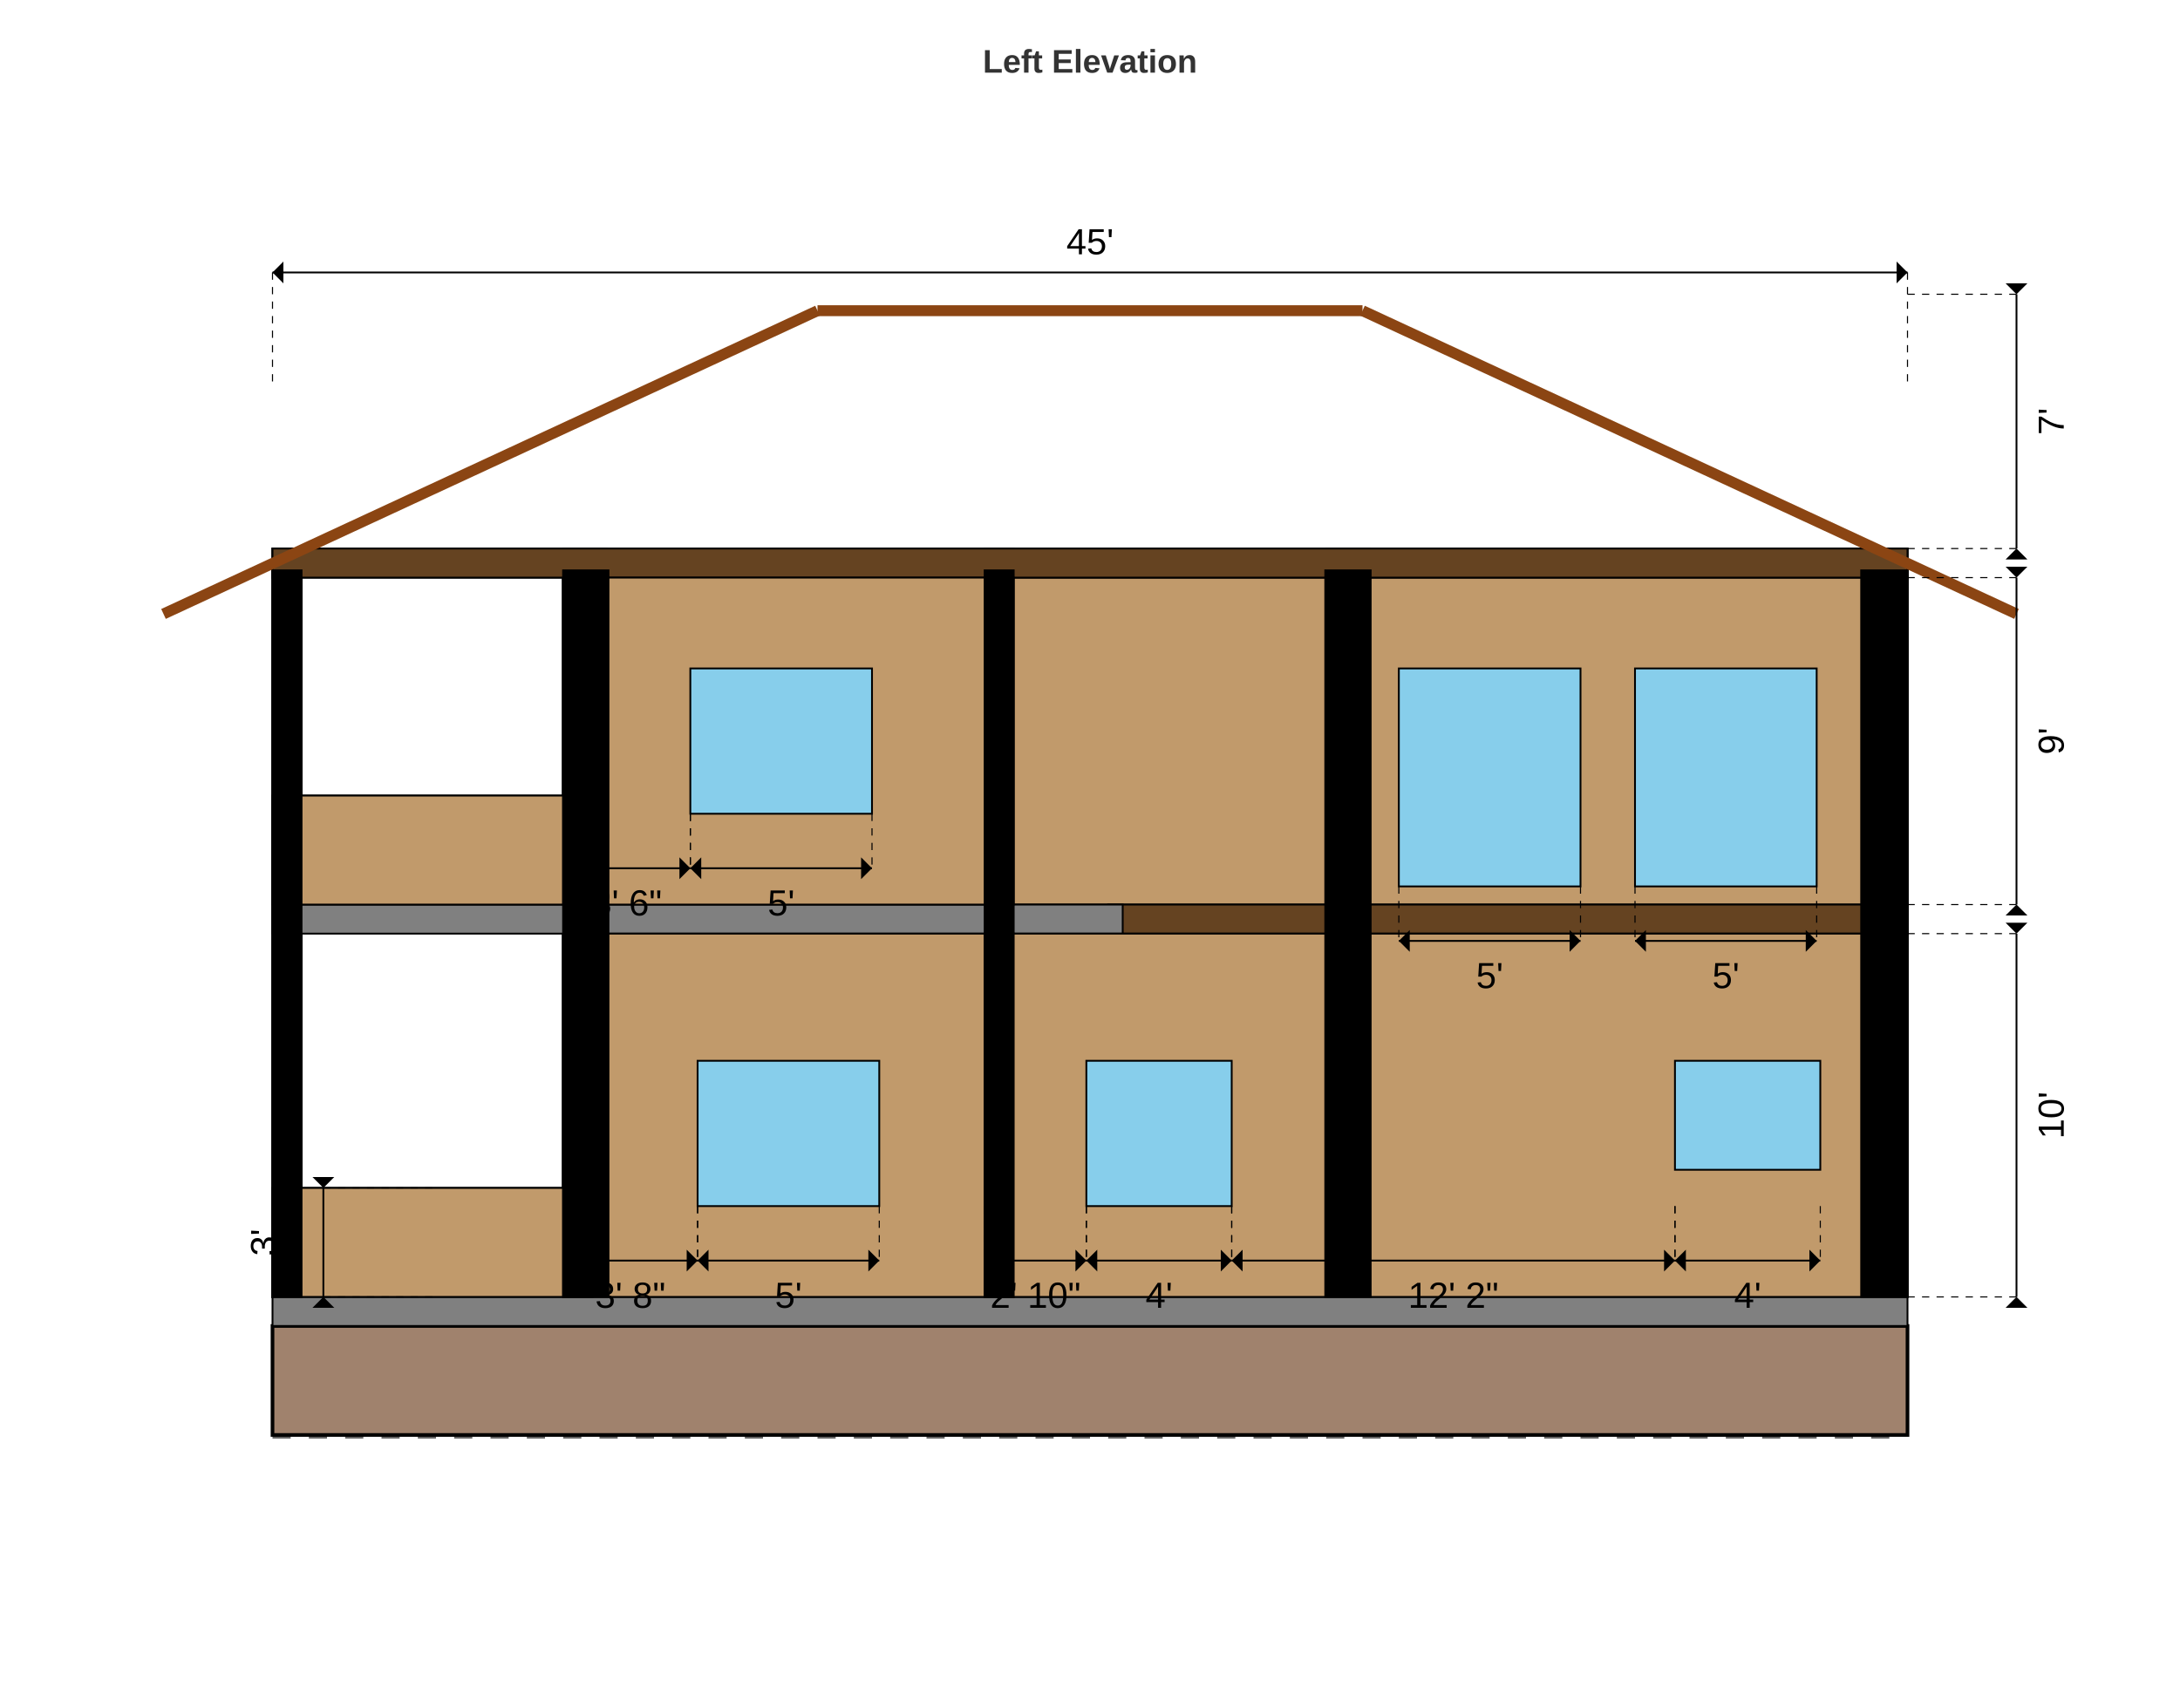
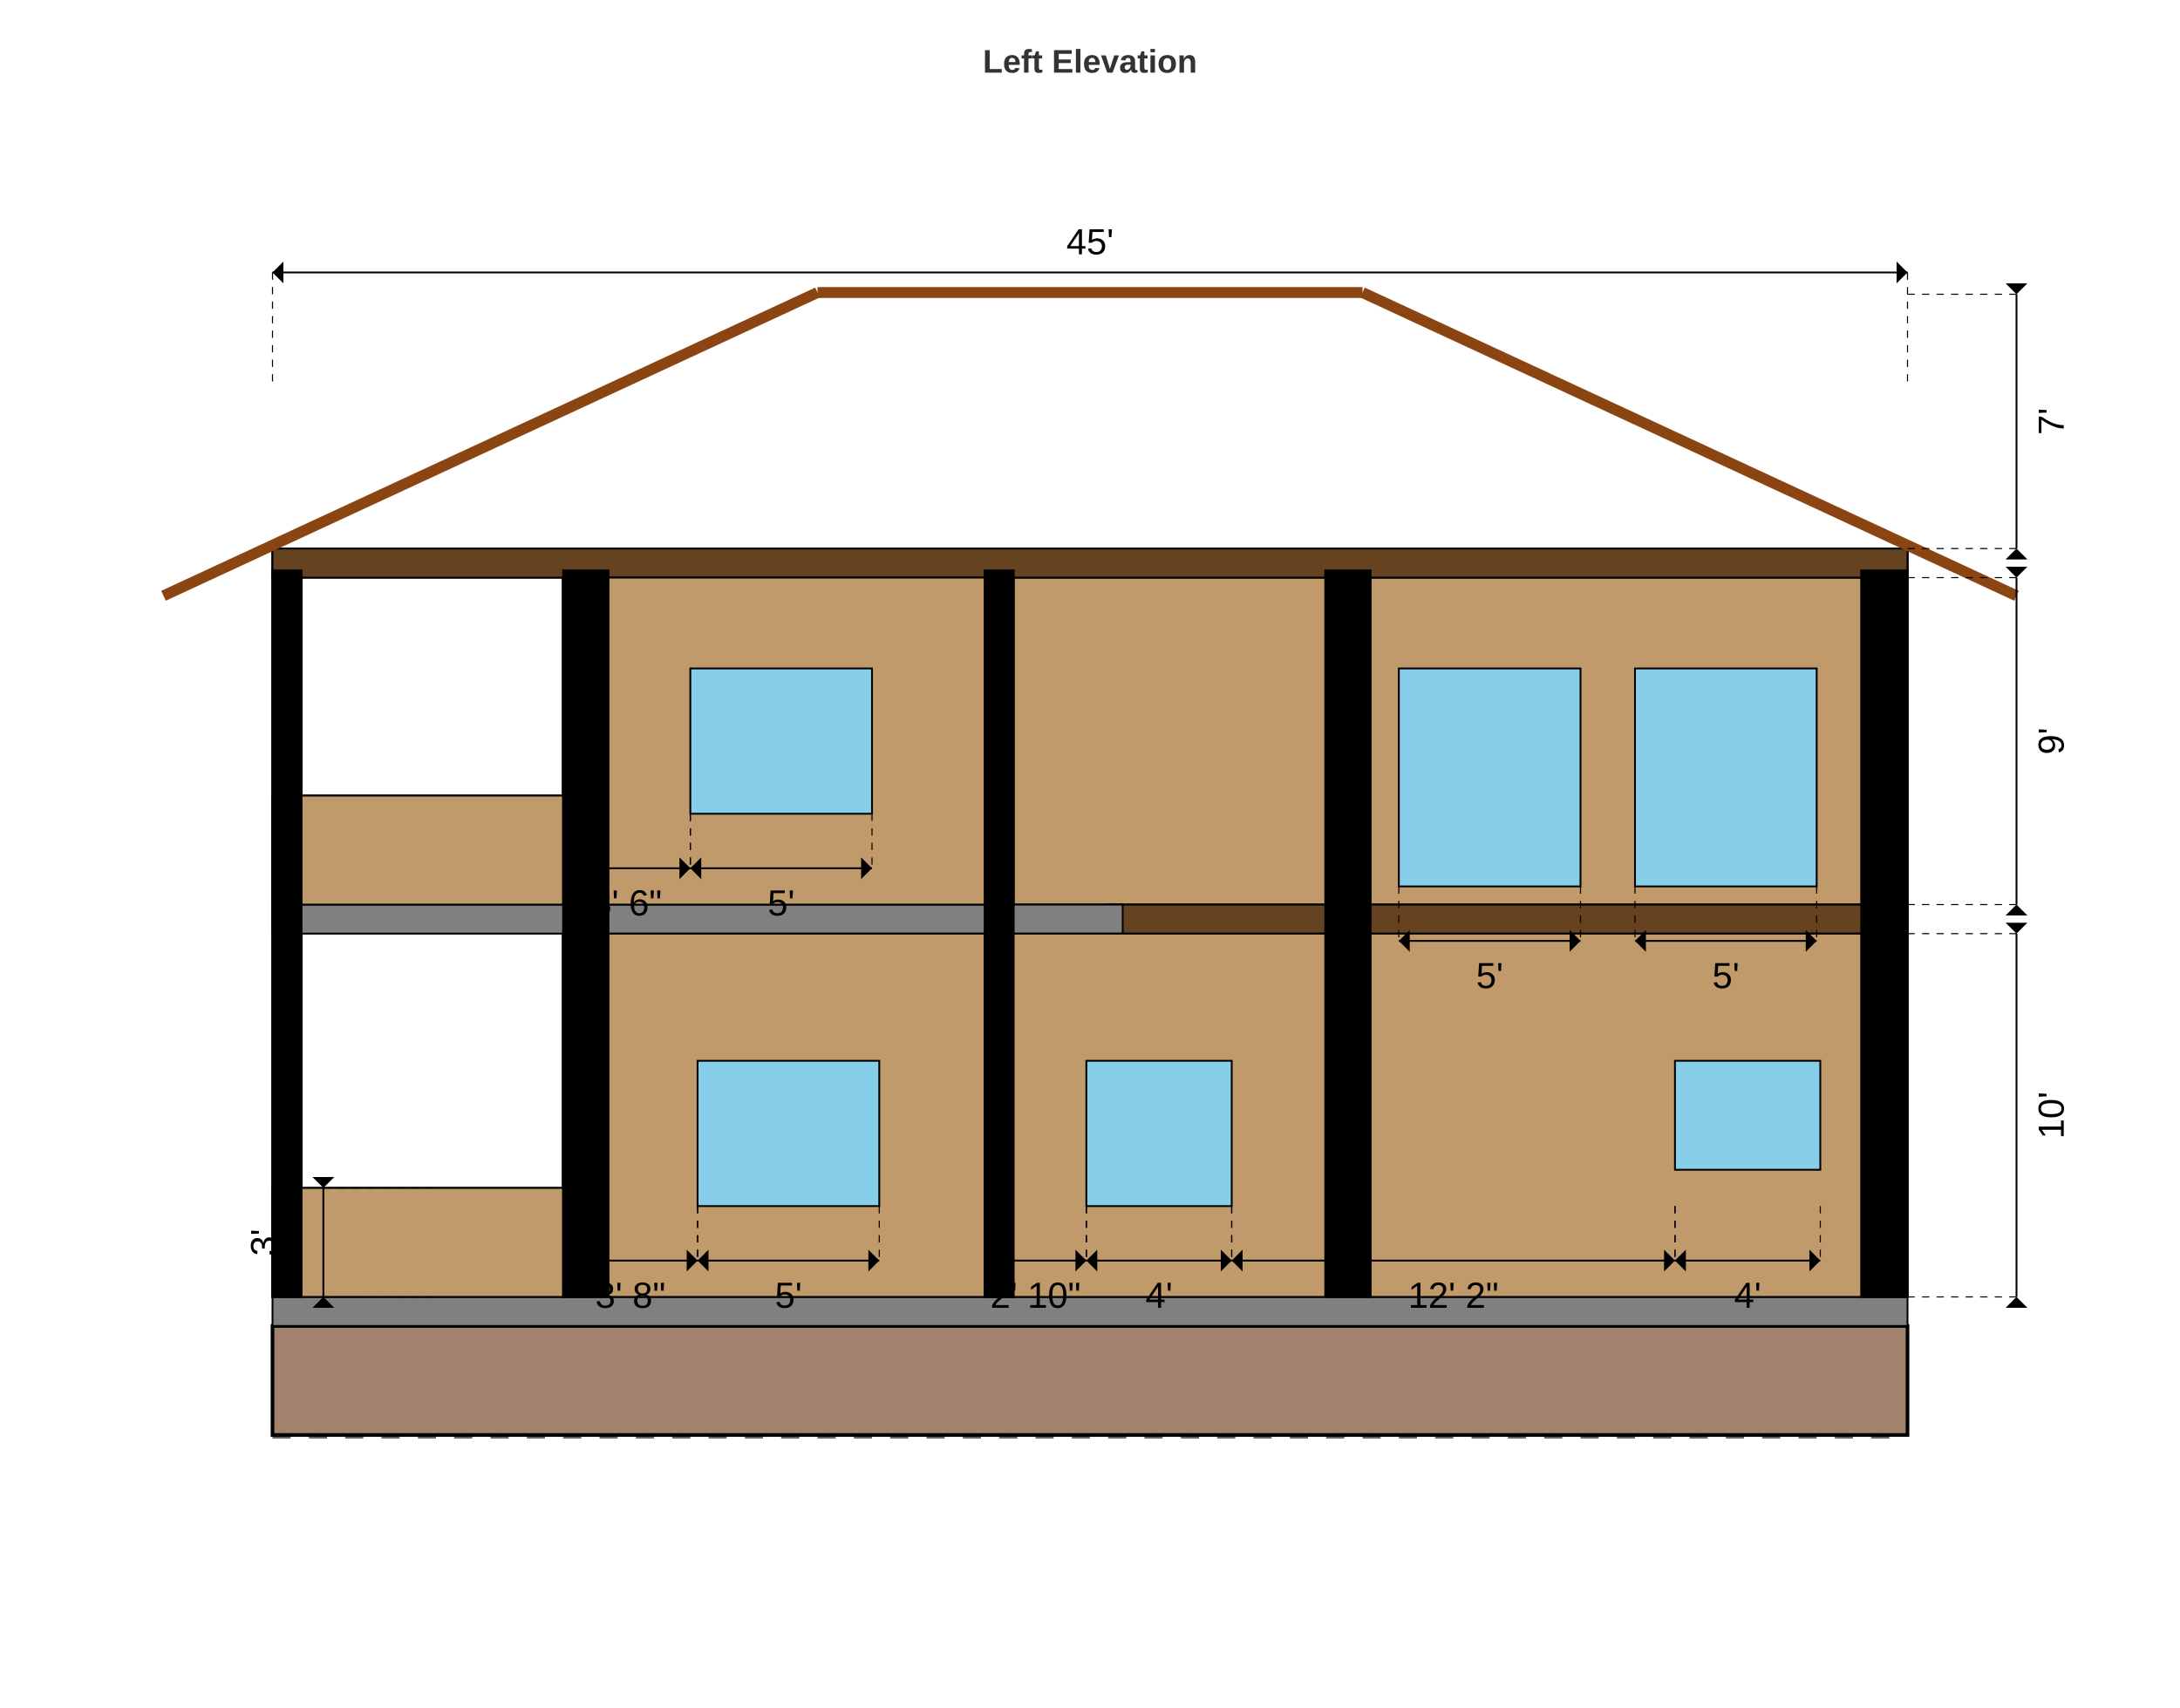
<svg xmlns="http://www.w3.org/2000/svg" width="1200.0" height="940.0" viewBox="0 0 1200.0 940.0">
  <defs>
    <style>
        text { font-family: Arial, sans-serif; }
    </style>
  </defs>
  <g transform="translate(150, 210) scale(2.0, 2.0)">
    <line x1="0" y1="290.0" x2="450" y2="290.0" stroke="#666" stroke-width="2" stroke-dasharray="5,5" />
    <rect x="0" y="260.0" width="450" height="30.0" fill="#A0826D" stroke="#000" stroke-width="1" />
    <rect x="300" y="54.0" width="150" height="90.0" fill="#C19A6B" stroke="#000" stroke-width="0.5" />
    <rect x="310" y="79.0" width="50" height="60.0" fill="#87CEEB" stroke="#000" stroke-width="0.5" />
    <rect x="375" y="79.0" width="50" height="60.0" fill="#87CEEB" stroke="#000" stroke-width="0.5" />
    <rect x="330" y="144.0" width="120" height="8.0" fill="#654321" stroke="#000" stroke-width="0.5" />
    <rect x="0" y="46.0" width="450" height="8.0" fill="#654321" stroke="#000" stroke-width="0.5" />
    <rect x="0" y="222.0" width="88" height="30.0" fill="#C19A6B" stroke="#000" stroke-width="0.5" />
    <rect x="196" y="152.0" width="254" height="100.0" fill="#C19A6B" stroke="#000" stroke-width="0.5" />
    <rect x="214" y="187.0" width="20" height="20.0" fill="#87CEEB" stroke="#000" stroke-width="0.5" />
    <rect x="254" y="187.0" width="20" height="20.0" fill="#87CEEB" stroke="#000" stroke-width="0.5" />
    <rect x="310" y="187.0" width="60" height="30.0" fill="#87CEEB" stroke="#000" stroke-width="0.5" />
    <rect x="80" y="152.0" width="124" height="100.0" fill="#C19A6B" stroke="#000" stroke-width="0.5" />
    <rect x="115" y="187.0" width="50" height="40.0" fill="#87CEEB" stroke="#000" stroke-width="0.5" />
    <rect x="0" y="114.0" width="88" height="30.0" fill="#C19A6B" stroke="#000" stroke-width="0.5" />
    <rect x="80" y="54.0" width="124" height="90.0" fill="#C19A6B" stroke="#000" stroke-width="0.5" />
    <rect x="115" y="79.0" width="50" height="40.0" fill="#87CEEB" stroke="#000" stroke-width="0.5" />
    <rect x="196" y="54.0" width="104" height="90.0" fill="#C19A6B" stroke="#000" stroke-width="0.5" />
    <rect x="214" y="79.0" width="20" height="20.0" fill="#87CEEB" stroke="#000" stroke-width="0.5" />
    <rect x="262" y="79.0" width="20" height="20.0" fill="#87CEEB" stroke="#000" stroke-width="0.5" />
    <rect x="79.975" y="52.0" width="12.5" height="200.0" fill="#000" stroke="#000" stroke-width="0.5" />
    <rect x="289.75" y="52.0" width="12.5" height="200.0" fill="#000" stroke="#000" stroke-width="0.5" />
    <rect x="437.25" y="52.0" width="12.5" height="200.0" fill="#000" stroke="#000" stroke-width="0.5" />
    <rect x="0.0" y="52.0" width="8" height="200.0" fill="#000" stroke="#000" stroke-width="0.5" />
    <rect x="196.0" y="52.0" width="8" height="200.0" fill="#000" stroke="#000" stroke-width="0.5" />
    <rect x="196" y="152.0" width="104" height="100.0" fill="#C19A6B" stroke="#000" stroke-width="0.5" />
    <rect x="228" y="187.0" width="30" height="65.0" fill="#D2691E" stroke="#000" stroke-width="0.5" />
    <rect x="196" y="54.0" width="104" height="90.0" fill="#C19A6B" stroke="#000" stroke-width="0.5" />
-     <rect x="209" y="79.0" width="30" height="65.0" fill="#D2691E" stroke="#000" stroke-width="0.5" />
-     <rect x="257" y="79.0" width="30" height="65.0" fill="#D2691E" stroke="#000" stroke-width="0.5" />
    <rect x="292.0" y="52.0" width="8" height="200.0" fill="#000" stroke="#000" stroke-width="0.5" />
    <rect x="442.0" y="52.0" width="8" height="200.0" fill="#000" stroke="#000" stroke-width="0.5" />
    <rect x="0.0" y="52.0" width="8" height="200.0" fill="#000" stroke="#000" stroke-width="0.5" />
    <rect x="80" y="152.0" width="124" height="100.0" fill="#C19A6B" stroke="#000" stroke-width="0.5" />
    <rect x="80" y="54.0" width="124" height="90.0" fill="#C19A6B" stroke="#000" stroke-width="0.5" />
    <rect x="79.975" y="52.0" width="12.5" height="200.0" fill="#000" stroke="#000" stroke-width="0.5" />
    <rect x="191.25" y="52.0" width="12.5" height="200.0" fill="#000" stroke="#000" stroke-width="0.5" />
    <rect x="0.0" y="52.0" width="8" height="200.0" fill="#000" stroke="#000" stroke-width="0.5" />
    <rect x="442.0" y="52.0" width="8" height="200.0" fill="#000" stroke="#000" stroke-width="0.5" />
    <rect x="234" y="144.0" width="100" height="8.0" fill="#808080" stroke="#000" stroke-width="0.5" />
    <rect x="292.0" y="52.0" width="8" height="200.0" fill="#000" stroke="#000" stroke-width="0.5" />
    <rect x="442" y="144.0" width="8" height="8.0" fill="#654321" stroke="#000" stroke-width="0.5" />
    <g class="staircase-elevation">
      <line x1="230.0" y1="252.0" x2="230.0" y2="247.0" stroke="#000" stroke-width="0.5" />
      <line x1="230.0" y1="247.0" x2="240.0" y2="247.0" stroke="#000" stroke-width="0.5" />
      <rect x="230.0" y="247.0" width="10.0" height="5.0" fill="#C19A6B" opacity="0.7" />
      <line x1="240.0" y1="247.0" x2="240.0" y2="242.0" stroke="#000" stroke-width="0.5" />
      <line x1="240.0" y1="242.0" x2="250.0" y2="242.0" stroke="#000" stroke-width="0.5" />
      <rect x="240.0" y="242.0" width="10.0" height="5.0" fill="#C19A6B" opacity="0.7" />
      <line x1="250.0" y1="242.0" x2="250.0" y2="237.0" stroke="#000" stroke-width="0.5" />
      <line x1="250.0" y1="237.0" x2="260.0" y2="237.0" stroke="#000" stroke-width="0.5" />
      <rect x="250.0" y="237.0" width="10.0" height="5.0" fill="#C19A6B" opacity="0.7" />
      <line x1="260.0" y1="237.0" x2="260.0" y2="232.0" stroke="#000" stroke-width="0.5" />
      <line x1="260.0" y1="232.0" x2="270.0" y2="232.0" stroke="#000" stroke-width="0.5" />
      <rect x="260.0" y="232.0" width="10.0" height="5.0" fill="#C19A6B" opacity="0.7" />
      <line x1="270.0" y1="232.0" x2="270.0" y2="227.0" stroke="#000" stroke-width="0.5" />
      <line x1="270.0" y1="227.0" x2="280.0" y2="227.0" stroke="#000" stroke-width="0.5" />
      <rect x="270.0" y="227.0" width="10.0" height="5.0" fill="#C19A6B" opacity="0.7" />
      <line x1="280.0" y1="227.0" x2="280.0" y2="222.0" stroke="#000" stroke-width="0.5" />
      <line x1="280.0" y1="222.0" x2="290.0" y2="222.0" stroke="#000" stroke-width="0.5" />
      <rect x="280.0" y="222.0" width="10.0" height="5.0" fill="#C19A6B" opacity="0.7" />
      <line x1="290.0" y1="222.0" x2="290.0" y2="217.0" stroke="#000" stroke-width="0.5" />
      <line x1="290.0" y1="217.0" x2="300.0" y2="217.0" stroke="#000" stroke-width="0.5" />
      <rect x="290.0" y="217.0" width="10.0" height="5.0" fill="#C19A6B" opacity="0.7" />
      <line x1="300.0" y1="217.0" x2="300.0" y2="212.0" stroke="#000" stroke-width="0.5" />
      <line x1="300.0" y1="212.0" x2="310.0" y2="212.0" stroke="#000" stroke-width="0.5" />
      <rect x="300.0" y="212.0" width="10.0" height="5.0" fill="#C19A6B" opacity="0.7" />
      <line x1="310.0" y1="212.0" x2="310.0" y2="207.0" stroke="#000" stroke-width="0.5" />
      <line x1="310.0" y1="207.0" x2="320.0" y2="207.0" stroke="#000" stroke-width="0.5" />
      <rect x="310.0" y="207.0" width="10.0" height="5.0" fill="#C19A6B" opacity="0.7" />
      <line x1="320.0" y1="207.0" x2="320.0" y2="202.0" stroke="#000" stroke-width="0.5" />
      <line x1="320.0" y1="202.0" x2="330.0" y2="202.0" stroke="#000" stroke-width="0.5" />
      <rect x="320.0" y="202.0" width="10.0" height="5.0" fill="#C19A6B" opacity="0.7" />
      <line x1="330.0" y1="202.0" x2="330.0" y2="197.0" stroke="#000" stroke-width="0.5" />
      <line x1="330.0" y1="197.0" x2="340.0" y2="197.0" stroke="#000" stroke-width="0.5" />
      <rect x="330.0" y="197.0" width="10.0" height="5.0" fill="#C19A6B" opacity="0.7" />
      <line x1="340.0" y1="197.0" x2="340.0" y2="192.0" stroke="#000" stroke-width="0.5" />
      <line x1="340.0" y1="192.0" x2="350.0" y2="192.0" stroke="#000" stroke-width="0.5" />
      <rect x="340.0" y="192.0" width="10.0" height="5.0" fill="#C19A6B" opacity="0.7" />
      <line x1="350.0" y1="192.0" x2="350.0" y2="187.0" stroke="#000" stroke-width="0.5" />
      <line x1="350.0" y1="187.0" x2="360.0" y2="187.0" stroke="#000" stroke-width="0.5" />
      <rect x="350.0" y="187.0" width="10.0" height="5.0" fill="#C19A6B" opacity="0.7" />
      <line x1="360.0" y1="187.0" x2="360.0" y2="182.0" stroke="#000" stroke-width="0.5" />
      <line x1="360.0" y1="182.0" x2="370.0" y2="182.0" stroke="#000" stroke-width="0.5" />
      <rect x="360.0" y="182.0" width="10.0" height="5.0" fill="#C19A6B" opacity="0.7" />
      <line x1="370.0" y1="182.0" x2="370.0" y2="177.0" stroke="#000" stroke-width="0.5" />
      <line x1="370.0" y1="177.0" x2="380.0" y2="177.0" stroke="#000" stroke-width="0.5" />
      <rect x="370.0" y="177.0" width="10.0" height="5.0" fill="#C19A6B" opacity="0.7" />
      <line x1="380.0" y1="177.0" x2="380.0" y2="172.0" stroke="#000" stroke-width="0.5" />
      <line x1="380.0" y1="172.0" x2="390.0" y2="172.0" stroke="#000" stroke-width="0.5" />
      <rect x="380.0" y="172.0" width="10.0" height="5.0" fill="#C19A6B" opacity="0.7" />
      <line x1="390.0" y1="172.0" x2="390.0" y2="167.0" stroke="#000" stroke-width="0.5" />
      <line x1="390.0" y1="167.0" x2="400.0" y2="167.0" stroke="#000" stroke-width="0.5" />
      <rect x="390.0" y="167.0" width="10.0" height="5.0" fill="#C19A6B" opacity="0.7" />
      <line x1="400.0" y1="167.0" x2="400.0" y2="162.0" stroke="#000" stroke-width="0.5" />
      <line x1="400.0" y1="162.0" x2="410.0" y2="162.0" stroke="#000" stroke-width="0.5" />
      <rect x="400.0" y="162.0" width="10.0" height="5.0" fill="#C19A6B" opacity="0.7" />
      <line x1="410.0" y1="162.0" x2="410.0" y2="157.0" stroke="#000" stroke-width="0.5" />
      <line x1="410.0" y1="157.0" x2="420.0" y2="157.0" stroke="#000" stroke-width="0.5" />
      <rect x="410.0" y="157.0" width="10.0" height="5.0" fill="#C19A6B" opacity="0.7" />
      <line x1="420.0" y1="157.0" x2="420.0" y2="152.0" stroke="#000" stroke-width="0.5" />
      <line x1="420.0" y1="152.0" x2="430.0" y2="152.0" stroke="#000" stroke-width="0.5" />
      <rect x="420.0" y="152.0" width="10.0" height="5.0" fill="#C19A6B" opacity="0.7" />
      <line x1="430.0" y1="152.0" x2="430.0" y2="252.0" stroke="#000" stroke-width="0.5" />
      <line x1="230" y1="252.0" x2="430.0" y2="252.0" stroke="#000" stroke-width="0.5" />
    </g>
    <rect x="200" y="54.0" width="100" height="90.0" fill="#C19A6B" stroke="#000" stroke-width="0.5" />
    <rect x="300" y="54.0" width="150" height="90.0" fill="#C19A6B" stroke="#000" stroke-width="0.5" />
    <rect x="310" y="79.0" width="50" height="60.0" fill="#87CEEB" stroke="#000" stroke-width="0.5" />
    <rect x="375" y="79.0" width="50" height="60.0" fill="#87CEEB" stroke="#000" stroke-width="0.5" />
    <rect x="230" y="144.0" width="220" height="8.0" fill="#654321" stroke="#000" stroke-width="0.5" />
    <rect x="0" y="46.0" width="8" height="8.0" fill="#654321" stroke="#000" stroke-width="0.5" />
    <rect x="80" y="46.0" width="12" height="8.0" fill="#654321" stroke="#000" stroke-width="0.5" />
    <rect x="196" y="46.0" width="8" height="8.0" fill="#654321" stroke="#000" stroke-width="0.5" />
    <rect x="290" y="46.0" width="12" height="8.0" fill="#654321" stroke="#000" stroke-width="0.5" />
    <rect x="438" y="46.0" width="12" height="8.0" fill="#654321" stroke="#000" stroke-width="0.5" />
    <rect x="0" y="46.0" width="450" height="8.0" fill="#654321" stroke="#000" stroke-width="0.5" />
    <rect x="0" y="252.0" width="450" height="8.0" fill="#808080" stroke="#000" stroke-width="0.5" />
    <rect x="0" y="144.0" width="234" height="8.0" fill="#808080" stroke="#000" stroke-width="0.5" />
    <rect x="0" y="222.0" width="88" height="30.0" fill="#C19A6B" stroke="#000" stroke-width="0.5" />
    <rect x="80" y="152.0" width="124" height="100.0" fill="#C19A6B" stroke="#000" stroke-width="0.5" />
    <rect x="117" y="187.0" width="50" height="40.0" fill="#87CEEB" stroke="#000" stroke-width="0.5" />
    <rect x="196" y="152.0" width="254" height="100.0" fill="#C19A6B" stroke="#000" stroke-width="0.5" />
    <rect x="224" y="187.0" width="40" height="40.0" fill="#87CEEB" stroke="#000" stroke-width="0.5" />
    <rect x="386" y="187.0" width="40" height="30.0" fill="#87CEEB" stroke="#000" stroke-width="0.5" />
    <rect x="0" y="114.0" width="88" height="30.0" fill="#C19A6B" stroke="#000" stroke-width="0.5" />
    <rect x="80" y="54.0" width="124" height="90.0" fill="#C19A6B" stroke="#000" stroke-width="0.5" />
    <rect x="115" y="79.0" width="50" height="40.0" fill="#87CEEB" stroke="#000" stroke-width="0.5" />
    <rect x="79.975" y="52.0" width="12.5" height="200.0" fill="#000" stroke="#000" stroke-width="0.5" />
    <rect x="289.75" y="52.0" width="12.5" height="200.0" fill="#000" stroke="#000" stroke-width="0.5" />
    <rect x="437.25" y="52.0" width="12.5" height="200.0" fill="#000" stroke="#000" stroke-width="0.5" />
    <rect x="0.0" y="52.0" width="8" height="200.0" fill="#000" stroke="#000" stroke-width="0.5" />
    <rect x="196.0" y="52.0" width="8" height="200.0" fill="#000" stroke="#000" stroke-width="0.5" />
-     <line x1="-30" y1="64.0" x2="150.0" y2="-19.476" stroke="#8B4513" stroke-width="3" />
-     <line x1="300.0" y1="-19.476" x2="480" y2="64.0" stroke="#8B4513" stroke-width="3" />
-     <line x1="150.0" y1="-19.476" x2="300.0" y2="-19.476" stroke="#8B4513" stroke-width="3" />
+     <line x1="-30" y1="59.0" x2="150.0" y2="-24.476" stroke="#8B4513" stroke-width="3" />
+     <line x1="300.0" y1="-24.476" x2="480" y2="59.0" stroke="#8B4513" stroke-width="3" />
+     <line x1="150.0" y1="-24.476" x2="300.0" y2="-24.476" stroke="#8B4513" stroke-width="3" />
    <g class="dimension">
      <line x1="480" y1="252.0" x2="480" y2="152.0" stroke="#000" stroke-width="0.5" />
      <line x1="450" y1="252.0" x2="480" y2="252.0" stroke="#000" stroke-width="0.3" stroke-dasharray="2,2" />
      <line x1="450" y1="152.0" x2="480" y2="152.0" stroke="#000" stroke-width="0.3" stroke-dasharray="2,2" />
      <polygon points="480,252.0 477,255.0 483,255.0" fill="#000" />
      <polygon points="480,152.0 477,149.0 483,149.0" fill="#000" />
      <text x="493" y="202.0" text-anchor="middle" font-size="10" fill="#000" transform="rotate(-90 493 202.0)">10'</text>
    </g>
    <g class="dimension">
      <line x1="480" y1="144.0" x2="480" y2="54.0" stroke="#000" stroke-width="0.5" />
      <line x1="450" y1="144.0" x2="480" y2="144.0" stroke="#000" stroke-width="0.3" stroke-dasharray="2,2" />
      <line x1="450" y1="54.0" x2="480" y2="54.0" stroke="#000" stroke-width="0.3" stroke-dasharray="2,2" />
      <polygon points="480,144.0 477,147.0 483,147.0" fill="#000" />
      <polygon points="480,54.0 477,51.0 483,51.0" fill="#000" />
      <text x="493" y="99.0" text-anchor="middle" font-size="10" fill="#000" transform="rotate(-90 493 99.0)">9'</text>
    </g>
    <g class="dimension">
      <line x1="480" y1="46.0" x2="480" y2="-24.0" stroke="#000" stroke-width="0.5" />
      <line x1="450" y1="46.0" x2="480" y2="46.0" stroke="#000" stroke-width="0.3" stroke-dasharray="2,2" />
      <line x1="450" y1="-24.0" x2="480" y2="-24.0" stroke="#000" stroke-width="0.3" stroke-dasharray="2,2" />
      <polygon points="480,46.0 477,49.0 483,49.0" fill="#000" />
      <polygon points="480,-24.0 477,-27.0 483,-27.0" fill="#000" />
      <text x="493" y="11.0" text-anchor="middle" font-size="10" fill="#000" transform="rotate(-90 493 11.0)">7'</text>
    </g>
    <g class="dimension">
      <line x1="0" y1="-30.0" x2="450" y2="-30.0" stroke="#000" stroke-width="0.5" />
      <line x1="0" y1="0.0" x2="0" y2="-30.0" stroke="#000" stroke-width="0.3" stroke-dasharray="2,2" />
      <line x1="450" y1="0.0" x2="450" y2="-30.0" stroke="#000" stroke-width="0.3" stroke-dasharray="2,2" />
      <polygon points="0,-30.0 3,-33.0 3,-27.0" fill="#000" />
      <polygon points="450,-30.0 447,-33.0 447,-27.0" fill="#000" />
      <text x="225.0" y="-35.0" text-anchor="middle" font-size="10" fill="#000">45'</text>
    </g>
    <g class="dimension">
      <line x1="310" y1="154.0" x2="360" y2="154.0" stroke="#000" stroke-width="0.5" />
      <line x1="310" y1="139.0" x2="310" y2="154.0" stroke="#000" stroke-width="0.3" stroke-dasharray="2,2" />
      <line x1="360" y1="139.0" x2="360" y2="154.0" stroke="#000" stroke-width="0.3" stroke-dasharray="2,2" />
      <polygon points="310,154.0 313,151.0 313,157.0" fill="#000" />
      <polygon points="360,154.0 357,151.0 357,157.0" fill="#000" />
      <text x="335.0" y="167.0" text-anchor="middle" font-size="10" fill="#000">5'</text>
    </g>
    <g class="dimension">
      <line x1="375" y1="154.0" x2="425" y2="154.0" stroke="#000" stroke-width="0.5" />
      <line x1="375" y1="139.0" x2="375" y2="154.0" stroke="#000" stroke-width="0.3" stroke-dasharray="2,2" />
      <line x1="425" y1="139.0" x2="425" y2="154.0" stroke="#000" stroke-width="0.3" stroke-dasharray="2,2" />
      <polygon points="375,154.0 378,151.0 378,157.0" fill="#000" />
      <polygon points="425,154.0 422,151.0 422,157.0" fill="#000" />
      <text x="400.0" y="167.0" text-anchor="middle" font-size="10" fill="#000">5'</text>
    </g>
    <g class="dimension">
      <line x1="80" y1="242.0" x2="117" y2="242.0" stroke="#000" stroke-width="0.5" />
      <line x1="80" y1="227.0" x2="80" y2="242.0" stroke="#000" stroke-width="0.3" stroke-dasharray="2,2" />
      <line x1="117" y1="227.0" x2="117" y2="242.0" stroke="#000" stroke-width="0.3" stroke-dasharray="2,2" />
      <polygon points="80,242.0 83,239.0 83,245.0" fill="#000" />
      <polygon points="117,242.0 114,239.0 114,245.0" fill="#000" />
      <text x="98.5" y="255.0" text-anchor="middle" font-size="10" fill="#000">3' 8"</text>
    </g>
    <g class="dimension">
      <line x1="117" y1="242.0" x2="167" y2="242.0" stroke="#000" stroke-width="0.5" />
      <line x1="117" y1="227.0" x2="117" y2="242.0" stroke="#000" stroke-width="0.3" stroke-dasharray="2,2" />
      <line x1="167" y1="227.0" x2="167" y2="242.0" stroke="#000" stroke-width="0.3" stroke-dasharray="2,2" />
      <polygon points="117,242.0 120,239.0 120,245.0" fill="#000" />
      <polygon points="167,242.0 164,239.0 164,245.0" fill="#000" />
      <text x="142.0" y="255.0" text-anchor="middle" font-size="10" fill="#000">5'</text>
    </g>
    <g class="dimension">
      <line x1="196" y1="242.0" x2="224" y2="242.0" stroke="#000" stroke-width="0.5" />
      <line x1="196" y1="227.0" x2="196" y2="242.0" stroke="#000" stroke-width="0.3" stroke-dasharray="2,2" />
      <line x1="224" y1="227.0" x2="224" y2="242.0" stroke="#000" stroke-width="0.3" stroke-dasharray="2,2" />
      <polygon points="196,242.0 199,239.0 199,245.0" fill="#000" />
      <polygon points="224,242.0 221,239.0 221,245.0" fill="#000" />
      <text x="210.0" y="255.0" text-anchor="middle" font-size="10" fill="#000">2' 10"</text>
    </g>
    <g class="dimension">
      <line x1="224" y1="242.0" x2="264" y2="242.0" stroke="#000" stroke-width="0.5" />
      <line x1="224" y1="227.0" x2="224" y2="242.0" stroke="#000" stroke-width="0.3" stroke-dasharray="2,2" />
      <line x1="264" y1="227.0" x2="264" y2="242.0" stroke="#000" stroke-width="0.3" stroke-dasharray="2,2" />
      <polygon points="224,242.0 227,239.0 227,245.0" fill="#000" />
      <polygon points="264,242.0 261,239.0 261,245.0" fill="#000" />
      <text x="244.0" y="255.0" text-anchor="middle" font-size="10" fill="#000">4'</text>
    </g>
    <g class="dimension">
      <line x1="264" y1="242.0" x2="386" y2="242.0" stroke="#000" stroke-width="0.5" />
      <line x1="264" y1="227.0" x2="264" y2="242.0" stroke="#000" stroke-width="0.3" stroke-dasharray="2,2" />
      <line x1="386" y1="227.0" x2="386" y2="242.0" stroke="#000" stroke-width="0.3" stroke-dasharray="2,2" />
      <polygon points="264,242.0 267,239.0 267,245.0" fill="#000" />
      <polygon points="386,242.0 383,239.0 383,245.0" fill="#000" />
      <text x="325.0" y="255.0" text-anchor="middle" font-size="10" fill="#000">12' 2"</text>
    </g>
    <g class="dimension">
      <line x1="386" y1="242.0" x2="426" y2="242.0" stroke="#000" stroke-width="0.5" />
      <line x1="386" y1="227.0" x2="386" y2="242.0" stroke="#000" stroke-width="0.3" stroke-dasharray="2,2" />
      <line x1="426" y1="227.0" x2="426" y2="242.0" stroke="#000" stroke-width="0.3" stroke-dasharray="2,2" />
      <polygon points="386,242.0 389,239.0 389,245.0" fill="#000" />
      <polygon points="426,242.0 423,239.0 423,245.0" fill="#000" />
      <text x="406.0" y="255.0" text-anchor="middle" font-size="10" fill="#000">4'</text>
    </g>
    <g class="dimension">
      <line x1="80" y1="134.0" x2="115" y2="134.0" stroke="#000" stroke-width="0.5" />
      <line x1="80" y1="119.0" x2="80" y2="134.0" stroke="#000" stroke-width="0.3" stroke-dasharray="2,2" />
      <line x1="115" y1="119.0" x2="115" y2="134.0" stroke="#000" stroke-width="0.3" stroke-dasharray="2,2" />
      <polygon points="80,134.0 83,131.0 83,137.0" fill="#000" />
      <polygon points="115,134.0 112,131.0 112,137.0" fill="#000" />
      <text x="97.5" y="147.0" text-anchor="middle" font-size="10" fill="#000">3' 6"</text>
    </g>
    <g class="dimension">
      <line x1="115" y1="134.0" x2="165" y2="134.0" stroke="#000" stroke-width="0.5" />
      <line x1="115" y1="119.0" x2="115" y2="134.0" stroke="#000" stroke-width="0.3" stroke-dasharray="2,2" />
      <line x1="165" y1="119.0" x2="165" y2="134.0" stroke="#000" stroke-width="0.3" stroke-dasharray="2,2" />
      <polygon points="115,134.0 118,131.0 118,137.0" fill="#000" />
      <polygon points="165,134.0 162,131.0 162,137.0" fill="#000" />
      <text x="140.0" y="147.0" text-anchor="middle" font-size="10" fill="#000">5'</text>
    </g>
    <g class="dimension">
      <line x1="14.0" y1="252.0" x2="14.0" y2="222.0" stroke="#000" stroke-width="0.5" />
      <line x1="44.0" y1="252.0" x2="14.0" y2="252.0" stroke="#000" stroke-width="0.3" stroke-dasharray="2,2" />
      <line x1="44.0" y1="222.0" x2="14.0" y2="222.0" stroke="#000" stroke-width="0.3" stroke-dasharray="2,2" />
      <polygon points="14.0,252.0 11.0,255.0 17.0,255.0" fill="#000" />
      <polygon points="14.0,222.0 11.0,219.0 17.0,219.0" fill="#000" />
      <text x="1.0" y="237.0" text-anchor="middle" font-size="10" fill="#000" transform="rotate(-90 1.0 237.0)">3'</text>
    </g>
  </g>
  <text x="600.0" y="40.0" text-anchor="middle" font-size="18" font-weight="bold" fill="#333">Left Elevation</text>
</svg>
